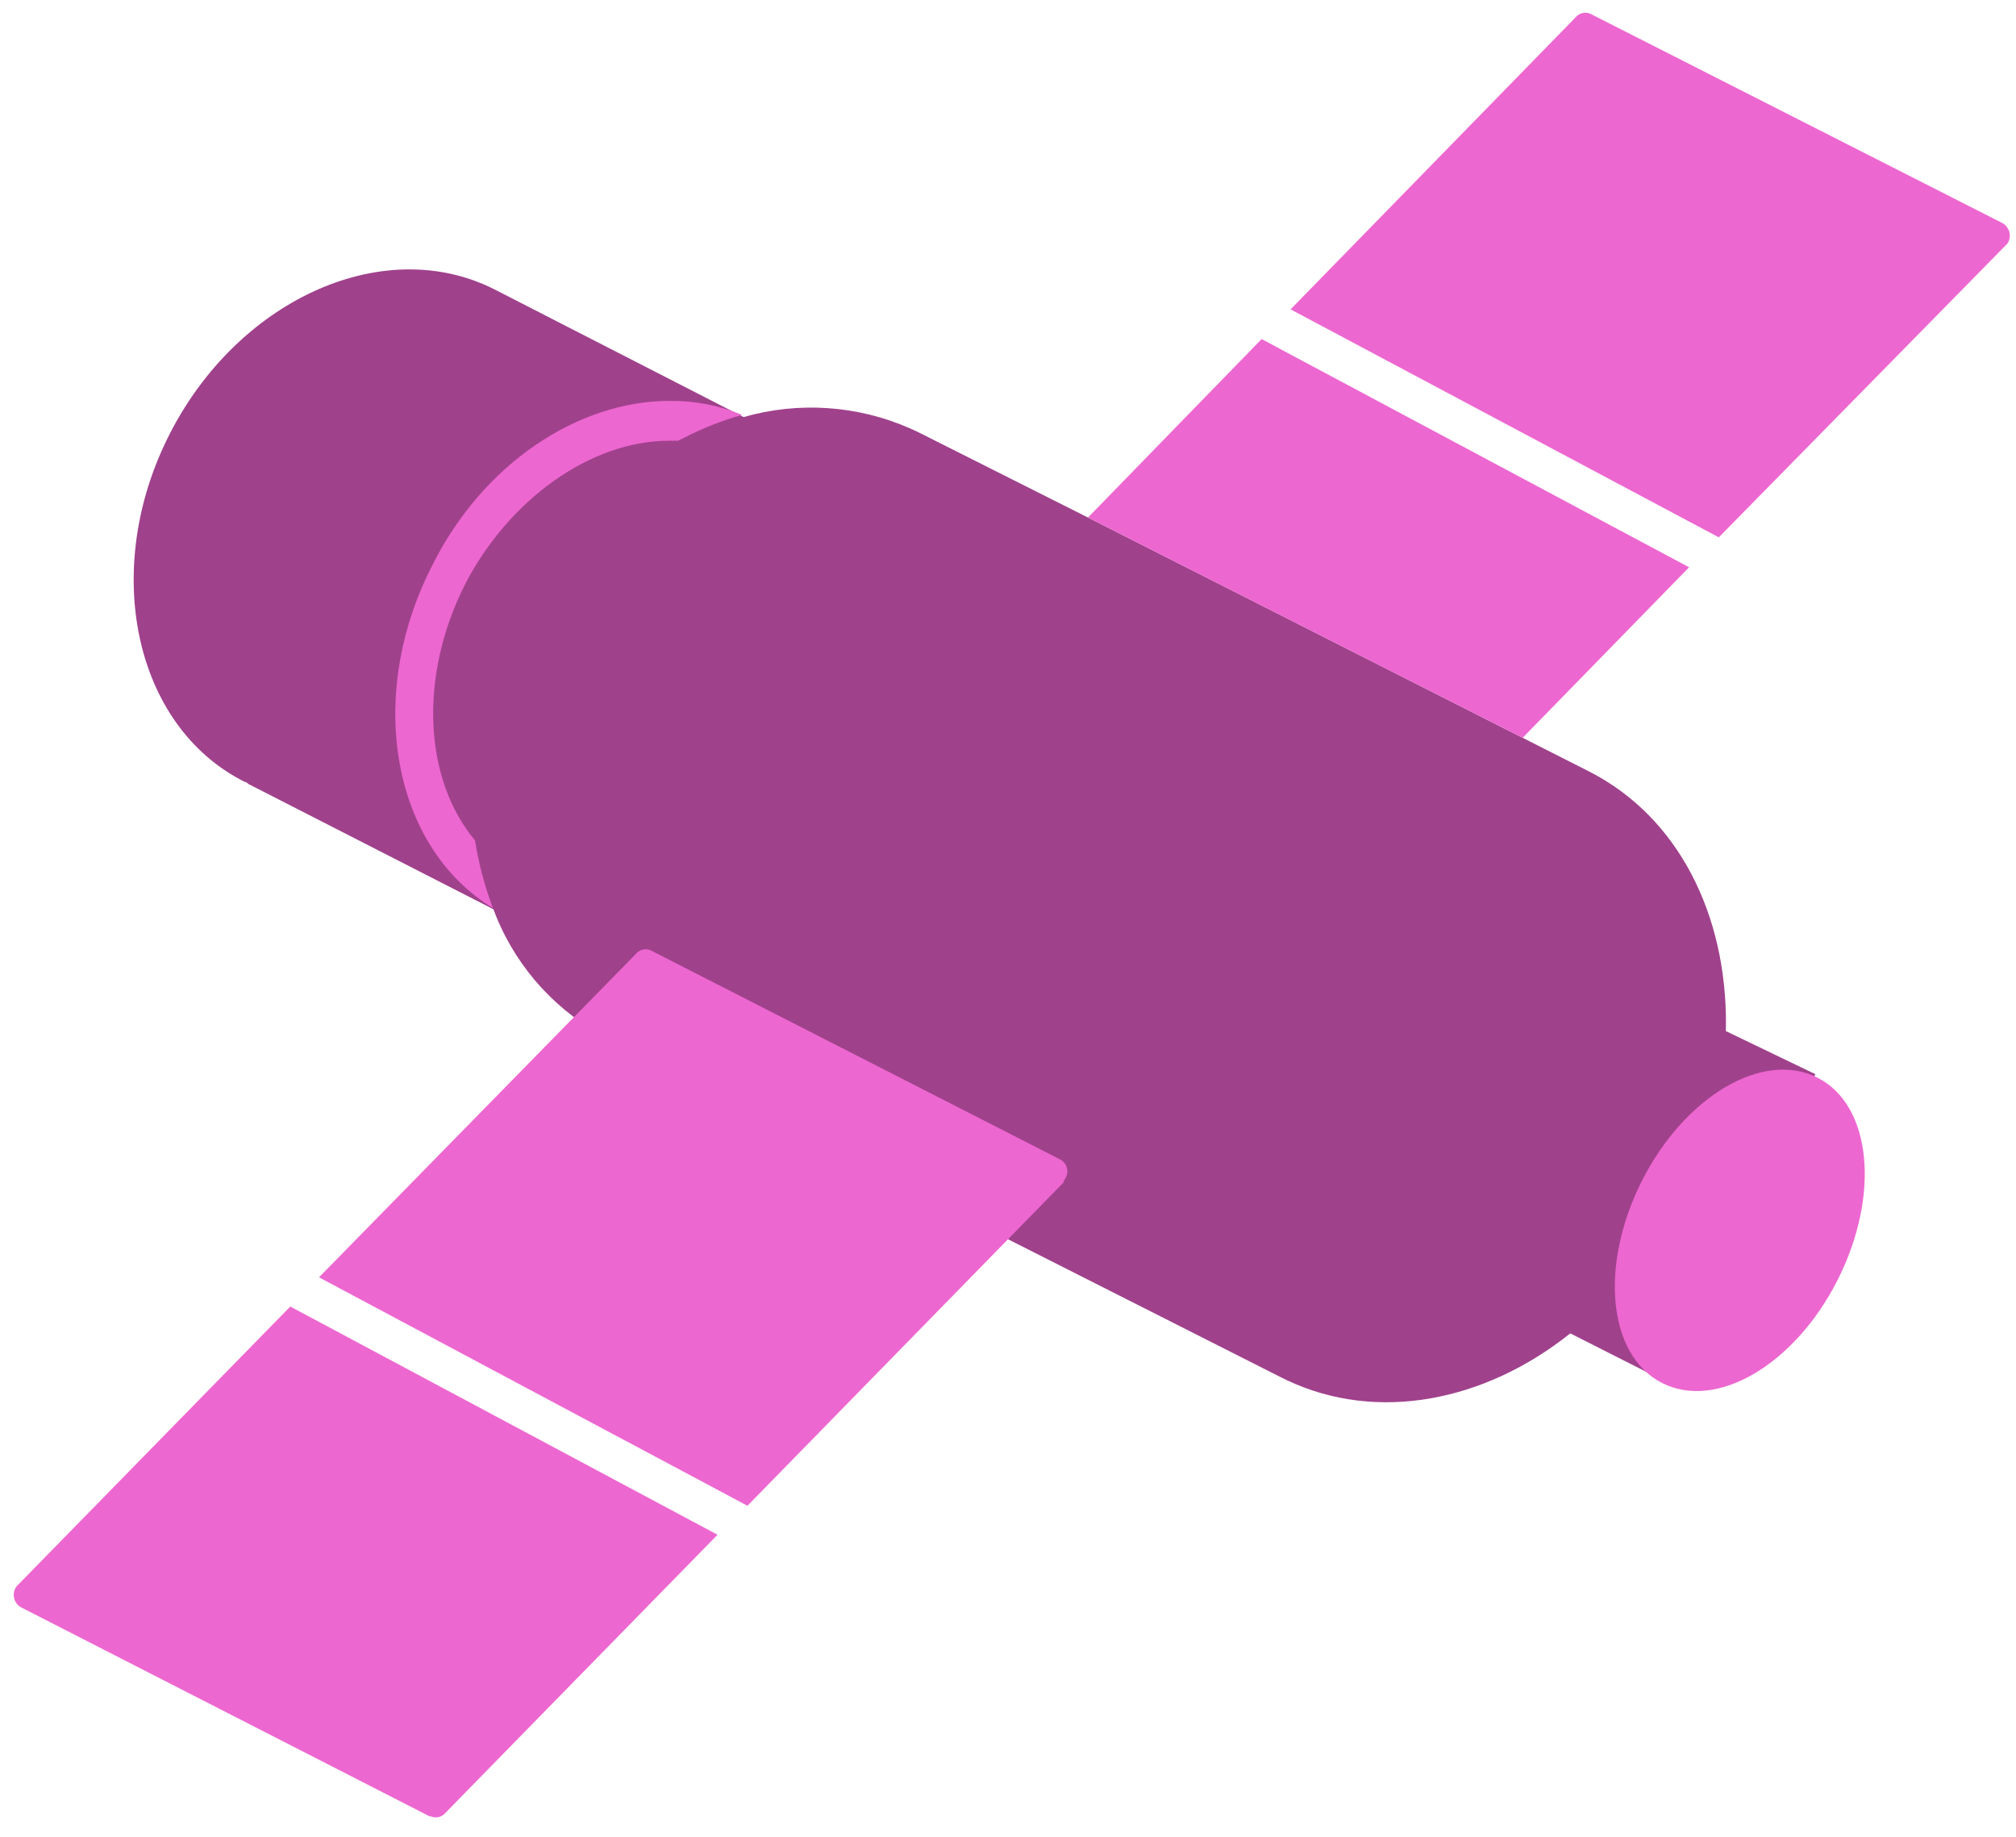
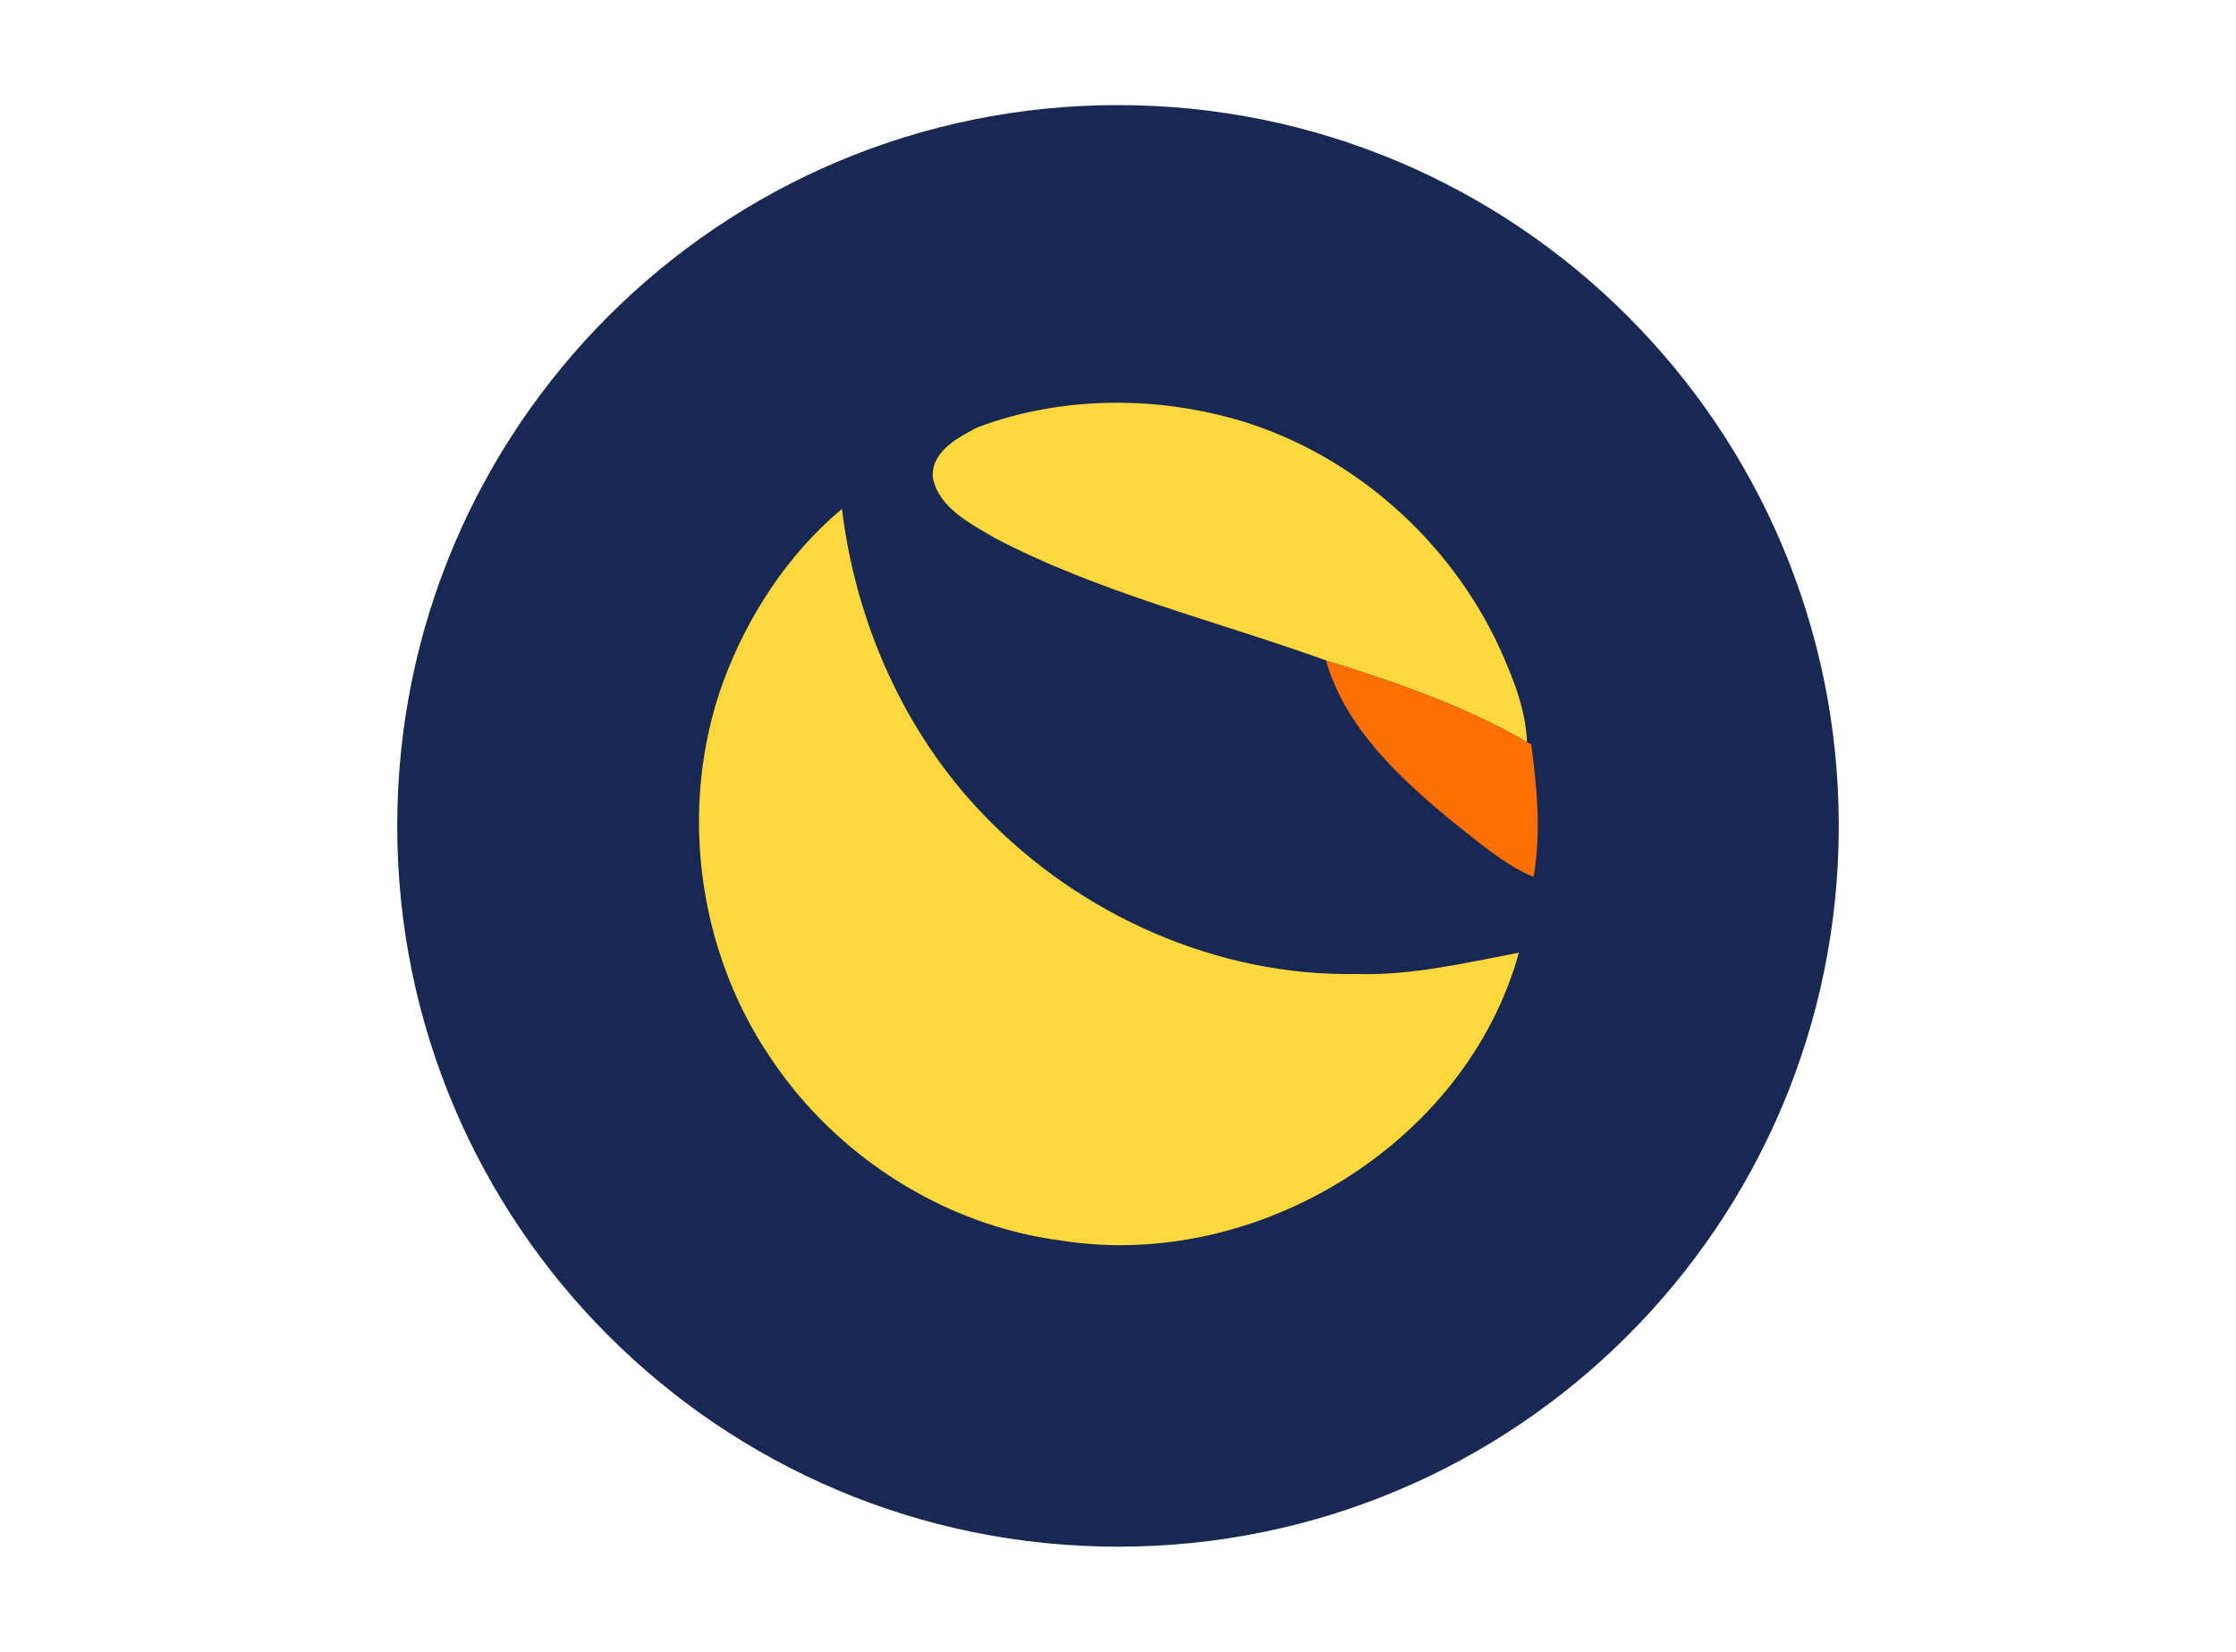
- <svg xmlns="http://www.w3.org/2000/svg" width="101" height="92">
-   <path fill="#A0418C" d="M8.494 21.754c3.39-6.65 10.486-9.942 15.99-7.397l.283.137 12.487 6.4a12.293 12.293 0 0 1 8.344.57l.391.18 8.518 4.284 25.118 12.728c4.488 2.291 6.878 7.2 6.843 12.677l-.006.322 4.488 2.161-7.744 15.281L78.67 66.8c-4.273 3.41-9.652 4.485-14.18 2.355l-.339-.166L30.66 52.05a.181.181 0 0 1-.146 0 11.942 11.942 0 0 1-5.653-6.133l-.142-.365-12.28-6.279a.325.325 0 0 0-.154-.102l-.04-.007c-5.542-2.795-7.2-10.647-3.75-17.41Z" />
-   <path fill="#ED67D0" d="m14.544 65.456 21.403 11.433-13.624 13.926a.63.63 0 0 1-.738.182h-.06L1.065 80.53a.714.714 0 0 1-.23-1.062l13.709-14.013Zm17.953-17.88.099.033L53.09 58.075a.665.665 0 0 1 .34.843l-.05.1a.423.423 0 0 1-.084.134v.073l-15.85 16.212-21.464-11.445L31.857 47.79a.63.63 0 0 1 .64-.215Zm58.55 6.41c2.734 1.379 3.157 5.904 1.016 10.139-2.142 4.234-6.05 6.545-8.784 5.166-2.735-1.38-3.158-5.904-1.017-10.14 2.142-4.222 6.05-6.545 8.784-5.165ZM33.55 20.084a9.22 9.22 0 0 1 3.63.702c-1 .28-1.968.661-2.892 1.137l-.314.157h-.448c-3.944 0-8.034 2.952-10.224 7.187-2.347 4.646-2.056 9.788.496 12.837a17.39 17.39 0 0 0 .896 3.388c-5.021-3.049-6.413-10.538-3.061-17.12 2.54-5.142 7.332-8.288 11.917-8.288Zm29.655-3.098L84.622 28.42l-8.337 8.542-21.778-11.034 8.7-8.942ZM79.574.656l.1.033 20.604 10.466a.723.723 0 0 1 .35.943.508.508 0 0 1-.072.119L86.11 26.92 64.658 15.498 78.935.87a.63.63 0 0 1 .539-.23l.1.016Z" />
+ <svg xmlns="http://www.w3.org/2000/svg" version="1.1" id="Layer_1" x="0px" y="0px" viewBox="0 0 3102.2 2291.6" style="enable-background:new 0 0 3102.2 2291.6;" xml:space="preserve">
+   <style type="text/css">
+ 	.st0{fill:#172852;}
+ 	.st1{fill:#FFD83D;}
+ 	.st2{fill:#FF6F03;}
+ </style>
+   <circle class="st0" cx="1551.1" cy="1145.8" r="1000" />
+   <g>
+     <path class="st1" d="M1356.6,592.7c117.1-43.8,248.9-43.9,368.2-7.9c155.3,48.2,286.4,165.4,354.9,312.5   c18.9,41.9,37,85.6,38.8,132.2c-87.3-50.6-183-83.4-278.9-113.3c-153.4-55.3-314-93.7-459.2-169.7c-33.8-20.2-76.9-40.9-86.1-83   C1290.6,627.1,1329.1,606.8,1356.6,592.7" />
+     <path class="st1" d="M1003.1,946.7c33.9-92,89.5-177.4,165-240.7c19.2,157.9,86.4,310.5,197.4,425.3   c133.1,138.3,322.7,223.2,515.6,220c76.6,2.4,151.5-15.3,226.2-29.6c-73.5,265.6-364.6,441.9-634.3,399.5   c-162.8-20.8-313.1-117.2-403.8-253.3C966.9,1317.5,941.1,1117.8,1003.1,946.7z" />
+   </g>
+   <path class="st2" d="M1839.6,916.2c95.9,29.9,191.6,62.7,278.9,113.3l5.9,3.1c8.1,60.9,14,123,3.2,184  c-43.9-18.6-79.5-51.3-116.7-80.2C1939.3,1076.8,1866.2,1008.6,1839.6,916.2" />
</svg>
